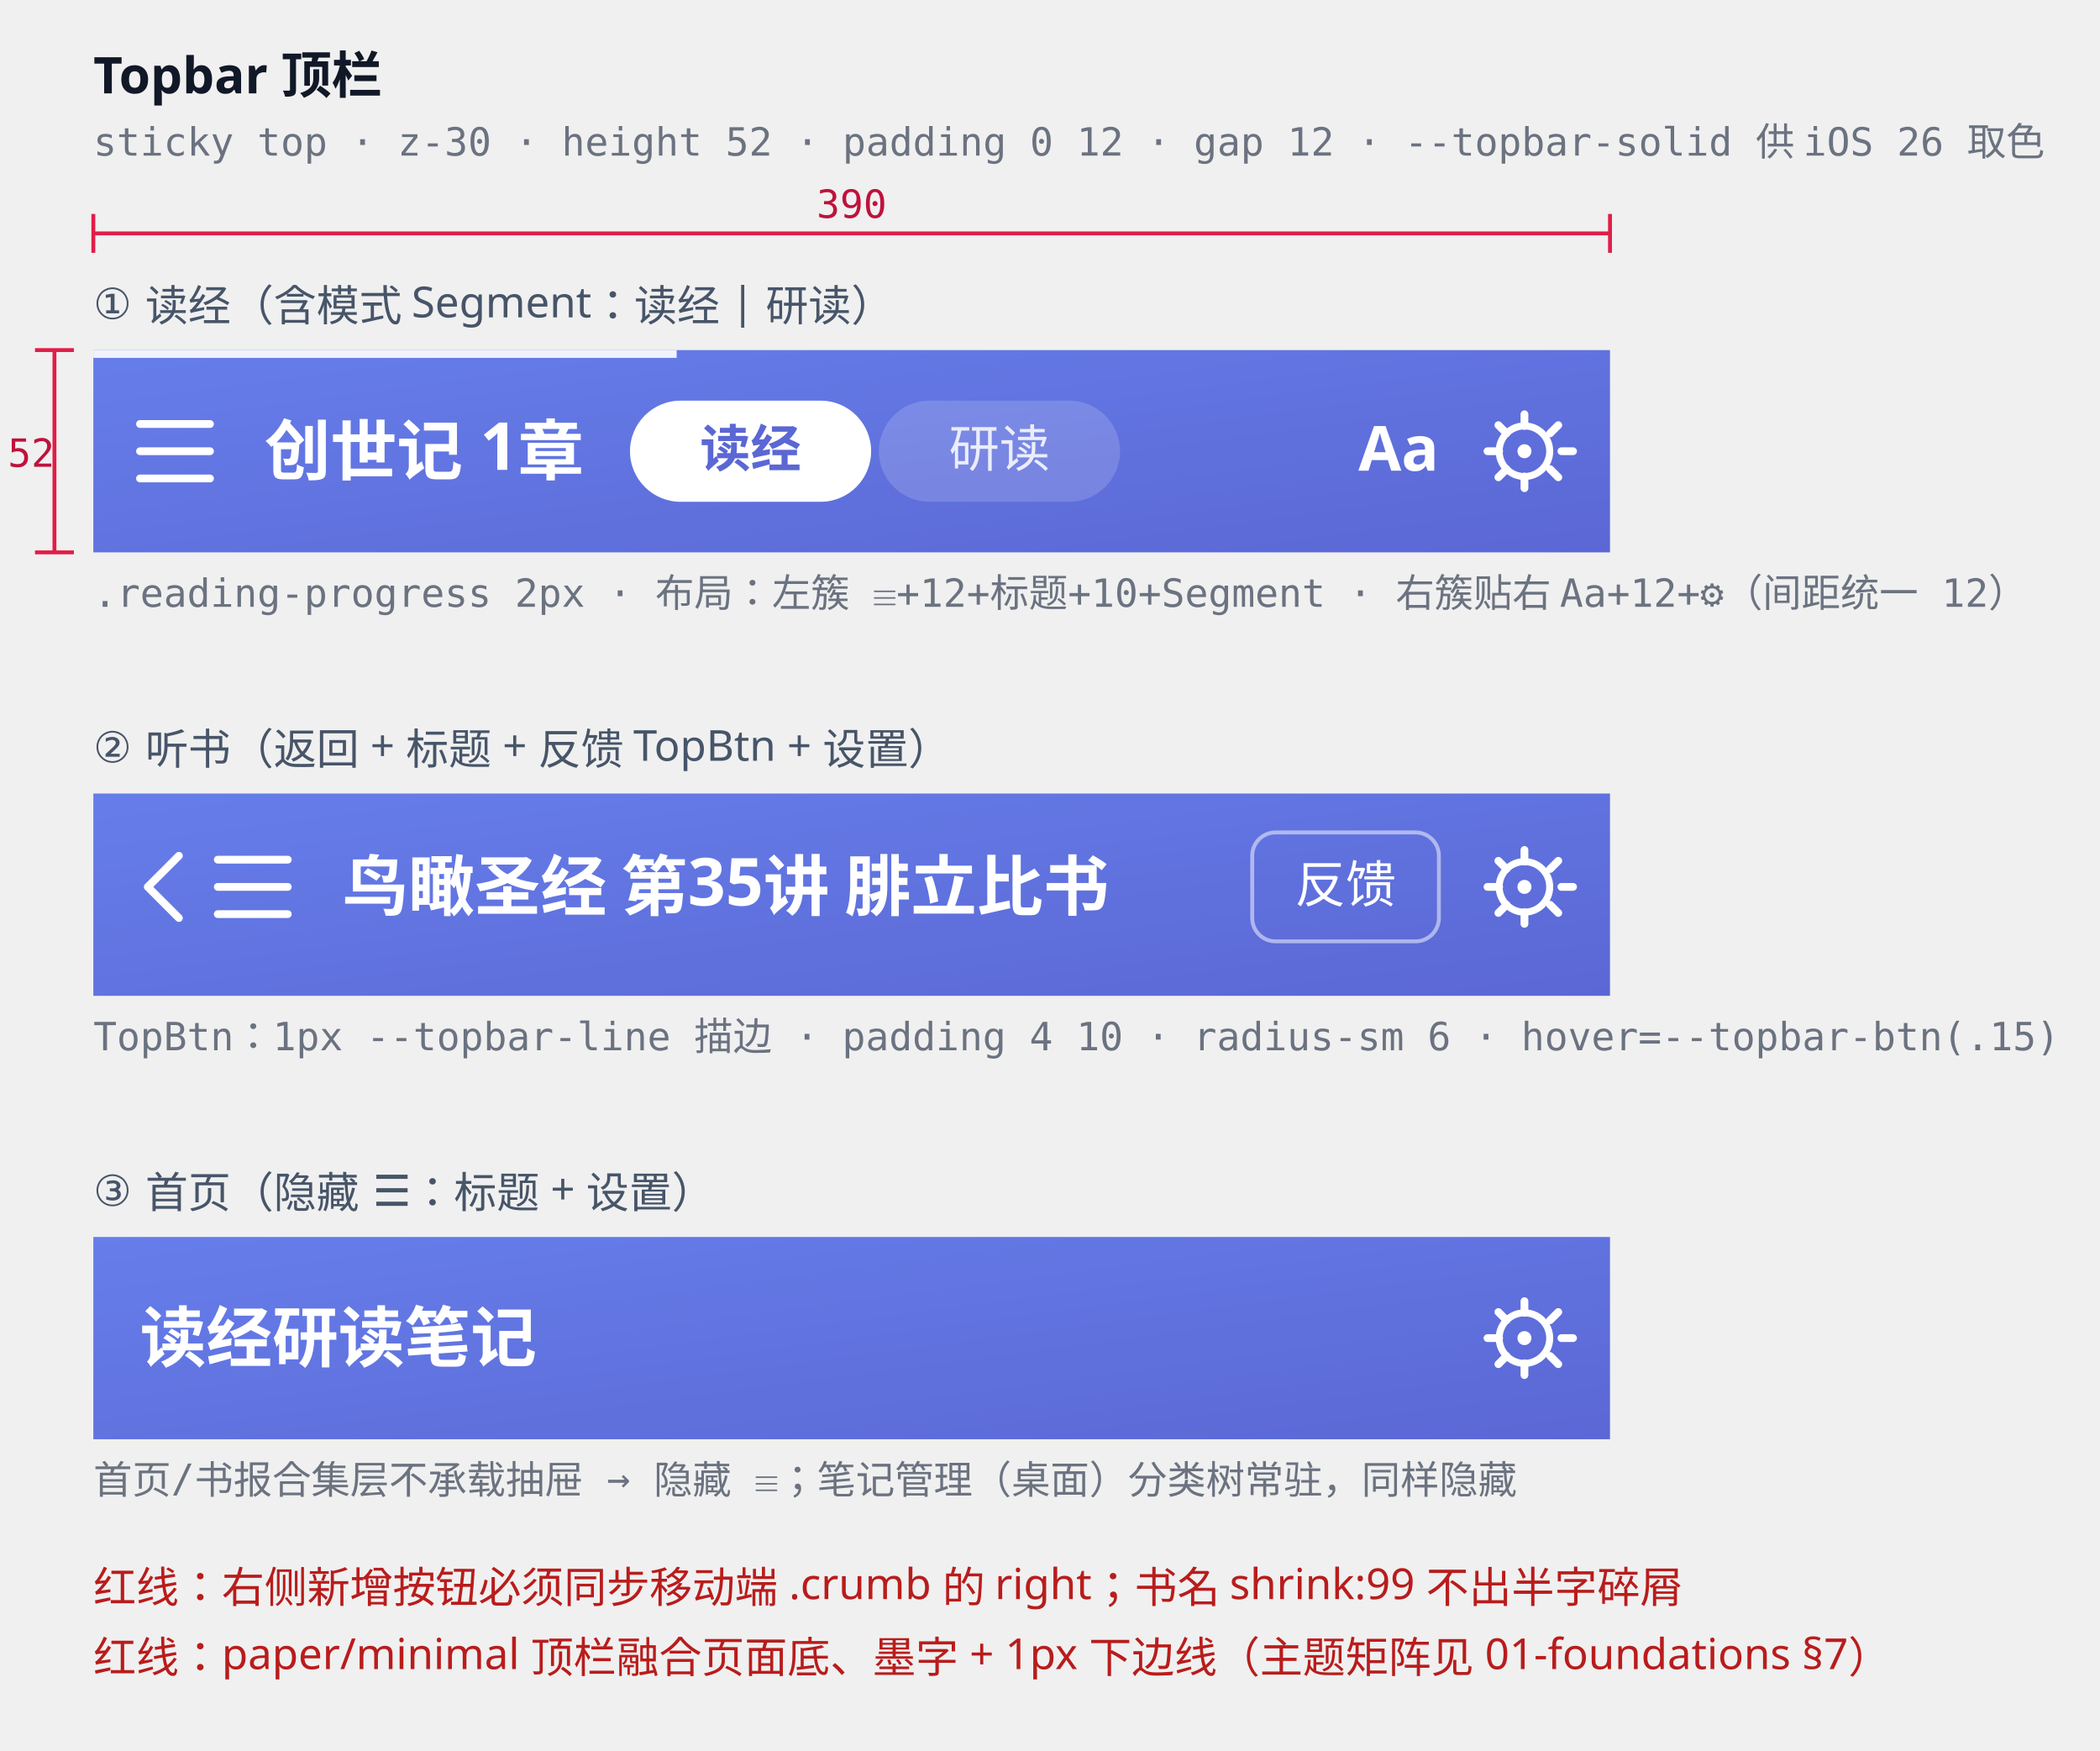
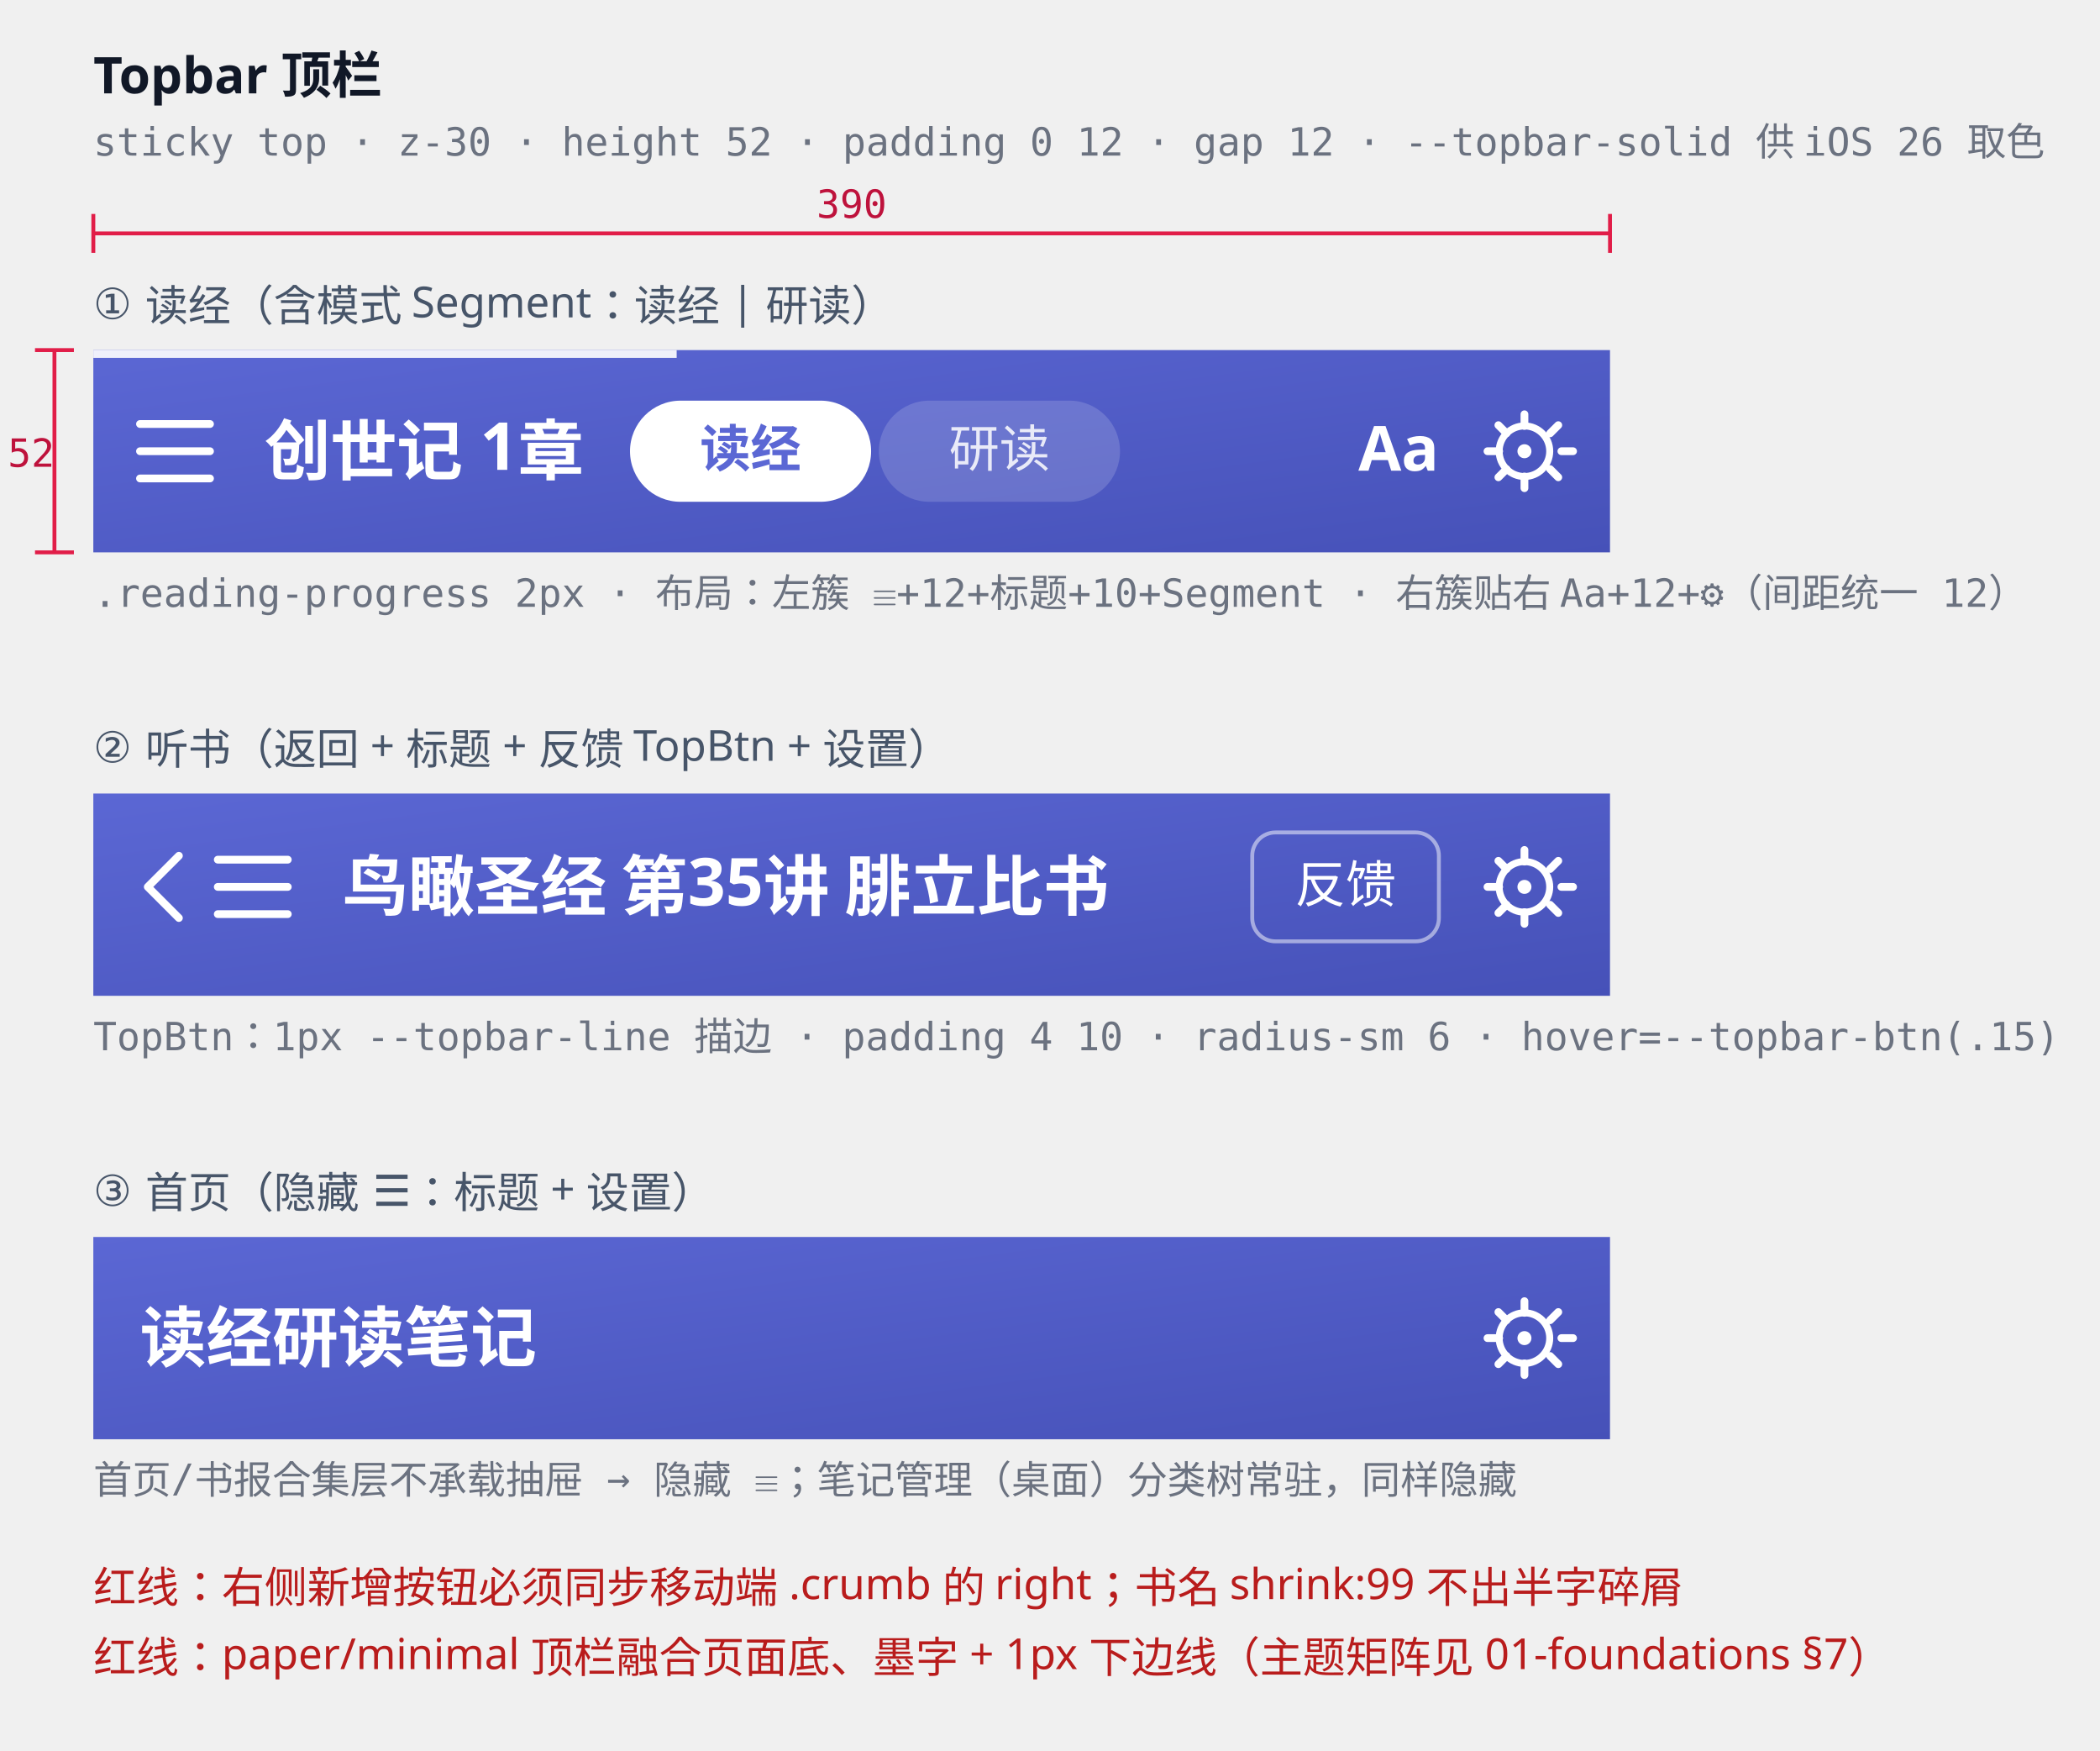
<svg xmlns="http://www.w3.org/2000/svg" width="540" height="450" viewBox="0 0 540 450">
  <defs>
    <linearGradient id="tg" x1="0" y1="0" x2="1" y2="1">
-       <stop offset="0" stop-color="#667EEA" />
-       <stop offset="1" stop-color="#5B67D4" />
+       <stop offset="0" stop-color="#5B67D4" />
+       <stop offset="1" stop-color="#4651B8" />
    </linearGradient>
  </defs>
  <style>
    .t{font-family:'PingFang SC','Microsoft YaHei','Noto Sans SC',sans-serif;}
    .m{font-family:Consolas,Menlo,monospace;font-size:10px;fill:#be123c;}
    .dim{stroke:#e11d48;stroke-width:1;fill:none;}
    .cap{font-family:'PingFang SC',sans-serif;font-size:11px;fill:#475569;}
    .nt{font-family:Consolas,Menlo,monospace;font-size:10px;fill:#6b7280;}
    .rl{font-family:'PingFang SC',sans-serif;font-size:11px;fill:#b91c1c;}
    .hd{font-family:'PingFang SC',sans-serif;font-size:13px;font-weight:700;fill:#111827;}
  </style>
  <text class="hd" x="24" y="24">Topbar 顶栏</text>
  <text class="nt" x="24" y="40">sticky top · z-30 · height 52 · padding 0 12 · gap 12 · --topbar-solid 供 iOS 26 取色</text>
  <g class="dim">
    <line x1="24" y1="60" x2="414" y2="60" />
    <line x1="24" y1="55" x2="24" y2="65" />
    <line x1="414" y1="55" x2="414" y2="65" />
  </g>
  <text class="m" x="219" y="56" text-anchor="middle">390</text>
  <g id="v1-reading">
    <text class="cap" x="24" y="82">① 读经（含模式 Segment：读经 | 研读）</text>
    <rect x="24" y="90" width="390" height="52" fill="url(#tg)" />
    <rect x="24" y="90" width="150" height="2" fill="#fff" opacity=".9" />
    <path d="M36 109h18M36 116h18M36 123h18" stroke="#fff" stroke-width="2" stroke-linecap="round" fill="none" />
    <text class="t" x="68" y="122" font-size="17" font-weight="600" fill="#fff">创世记 1章</text>
    <rect x="162" y="103" width="62" height="26" rx="13" fill="#fff" />
    <text class="t" x="193" y="120" font-size="13" font-weight="700" fill="#5B67D4" text-anchor="middle">读经</text>
    <rect x="226" y="103" width="62" height="26" rx="13" fill="rgba(255,255,255,.16)" />
    <text class="t" x="257" y="120" font-size="13" fill="rgba(255,255,255,.85)" text-anchor="middle">研读</text>
    <text class="t" x="370" y="121" font-size="16" font-weight="600" fill="#fff" text-anchor="end">Aa</text>
    <circle cx="392" cy="116" r="6.5" stroke="#fff" stroke-width="1.8" fill="none" />
    <path d="M392 106.5v3M392 122.5v3M382.5 116h3M401.5 116h3M385.3 109.3l2.1 2.1M398.6 120.6l2.1 2.1M385.3 122.7l2.1-2.1M398.6 111.4l2.1-2.1" stroke="#fff" stroke-width="2" stroke-linecap="round" fill="none" />
    <circle cx="392" cy="116" r="1.8" fill="#fff" />
  </g>
  <g class="dim">
    <line x1="14" y1="90" x2="14" y2="142" />
    <line x1="9" y1="90" x2="19" y2="90" />
    <line x1="9" y1="142" x2="19" y2="142" />
  </g>
  <text class="m" x="2" y="120">52</text>
  <text class="nt" x="24" y="156">.reading-progress 2px · 布局：左簇 ☰+12+标题+10+Segment · 右簇贴右 Aa+12+⚙（间距统一 12）</text>
  <g id="v2-audio">
    <text class="cap" x="24" y="196">② 听书（返回 + 标题 + 反馈 TopBtn + 设置）</text>
    <rect x="24" y="204" width="390" height="52" fill="url(#tg)" />
    <polyline points="46,220 38,228 46,236" stroke="#fff" stroke-width="2" fill="none" stroke-linecap="round" stroke-linejoin="round" />
    <path d="M56 221h18M56 228h18M56 235h18" stroke="#fff" stroke-width="2" stroke-linecap="round" fill="none" />
    <text class="t" x="88" y="234" font-size="17" font-weight="600" fill="#fff">鸟瞰圣经 第35讲 腓立比书</text>
    <rect x="322" y="214" width="48" height="28" rx="6" stroke="rgba(255,255,255,.5)" fill="none" />
    <text class="t" x="346" y="232" font-size="13" fill="#fff" text-anchor="middle">反馈</text>
    <circle cx="392" cy="228" r="6.5" stroke="#fff" stroke-width="1.8" fill="none" />
    <path d="M392 218.5v3M392 234.5v3M382.5 228h3M401.5 228h3M385.3 221.3l2.1 2.1M398.6 232.6l2.1 2.1M385.3 234.7l2.1-2.1M398.6 223.4l2.1-2.1" stroke="#fff" stroke-width="2" stroke-linecap="round" fill="none" />
    <circle cx="392" cy="228" r="1.8" fill="#fff" />
    <text class="nt" x="24" y="270">TopBtn：1px --topbar-line 描边 · padding 4 10 · radius-sm 6 · hover=--topbar-btn(.15)</text>
  </g>
  <g id="v3-home">
    <text class="cap" x="24" y="310">③ 首页（隐藏 ☰：标题 + 设置）</text>
    <rect x="24" y="318" width="390" height="52" fill="url(#tg)" />
    <text class="t" x="36" y="350" font-size="17" font-weight="600" fill="#fff">读经研读笔记</text>
    <circle cx="392" cy="344" r="6.5" stroke="#fff" stroke-width="1.8" fill="none" />
    <path d="M392 334.5v3M392 350.5v3M382.5 344h3M401.5 344h3M385.3 337.3l2.1 2.1M398.6 348.6l2.1 2.1M385.3 350.7l2.1-2.1M398.6 339.4l2.1-2.1" stroke="#fff" stroke-width="2" stroke-linecap="round" fill="none" />
    <circle cx="392" cy="344" r="1.8" fill="#fff" />
    <text class="nt" x="24" y="384">首页/书报合集层不承载抽屉 → 隐藏 ☰；笔记管理（桌面）分类树常驻，同样隐藏</text>
  </g>
  <text class="rl" x="24" y="412">红线：右侧新增按钮必须同步移动端 .crumb 的 right；书名 shrink:99 不出半字碎屑</text>
  <text class="rl" x="24" y="430">红线：paper/minimal 顶栏融合页面底、墨字 + 1px 下边线（主题矩阵见 01-foundations §7）</text>
</svg>
